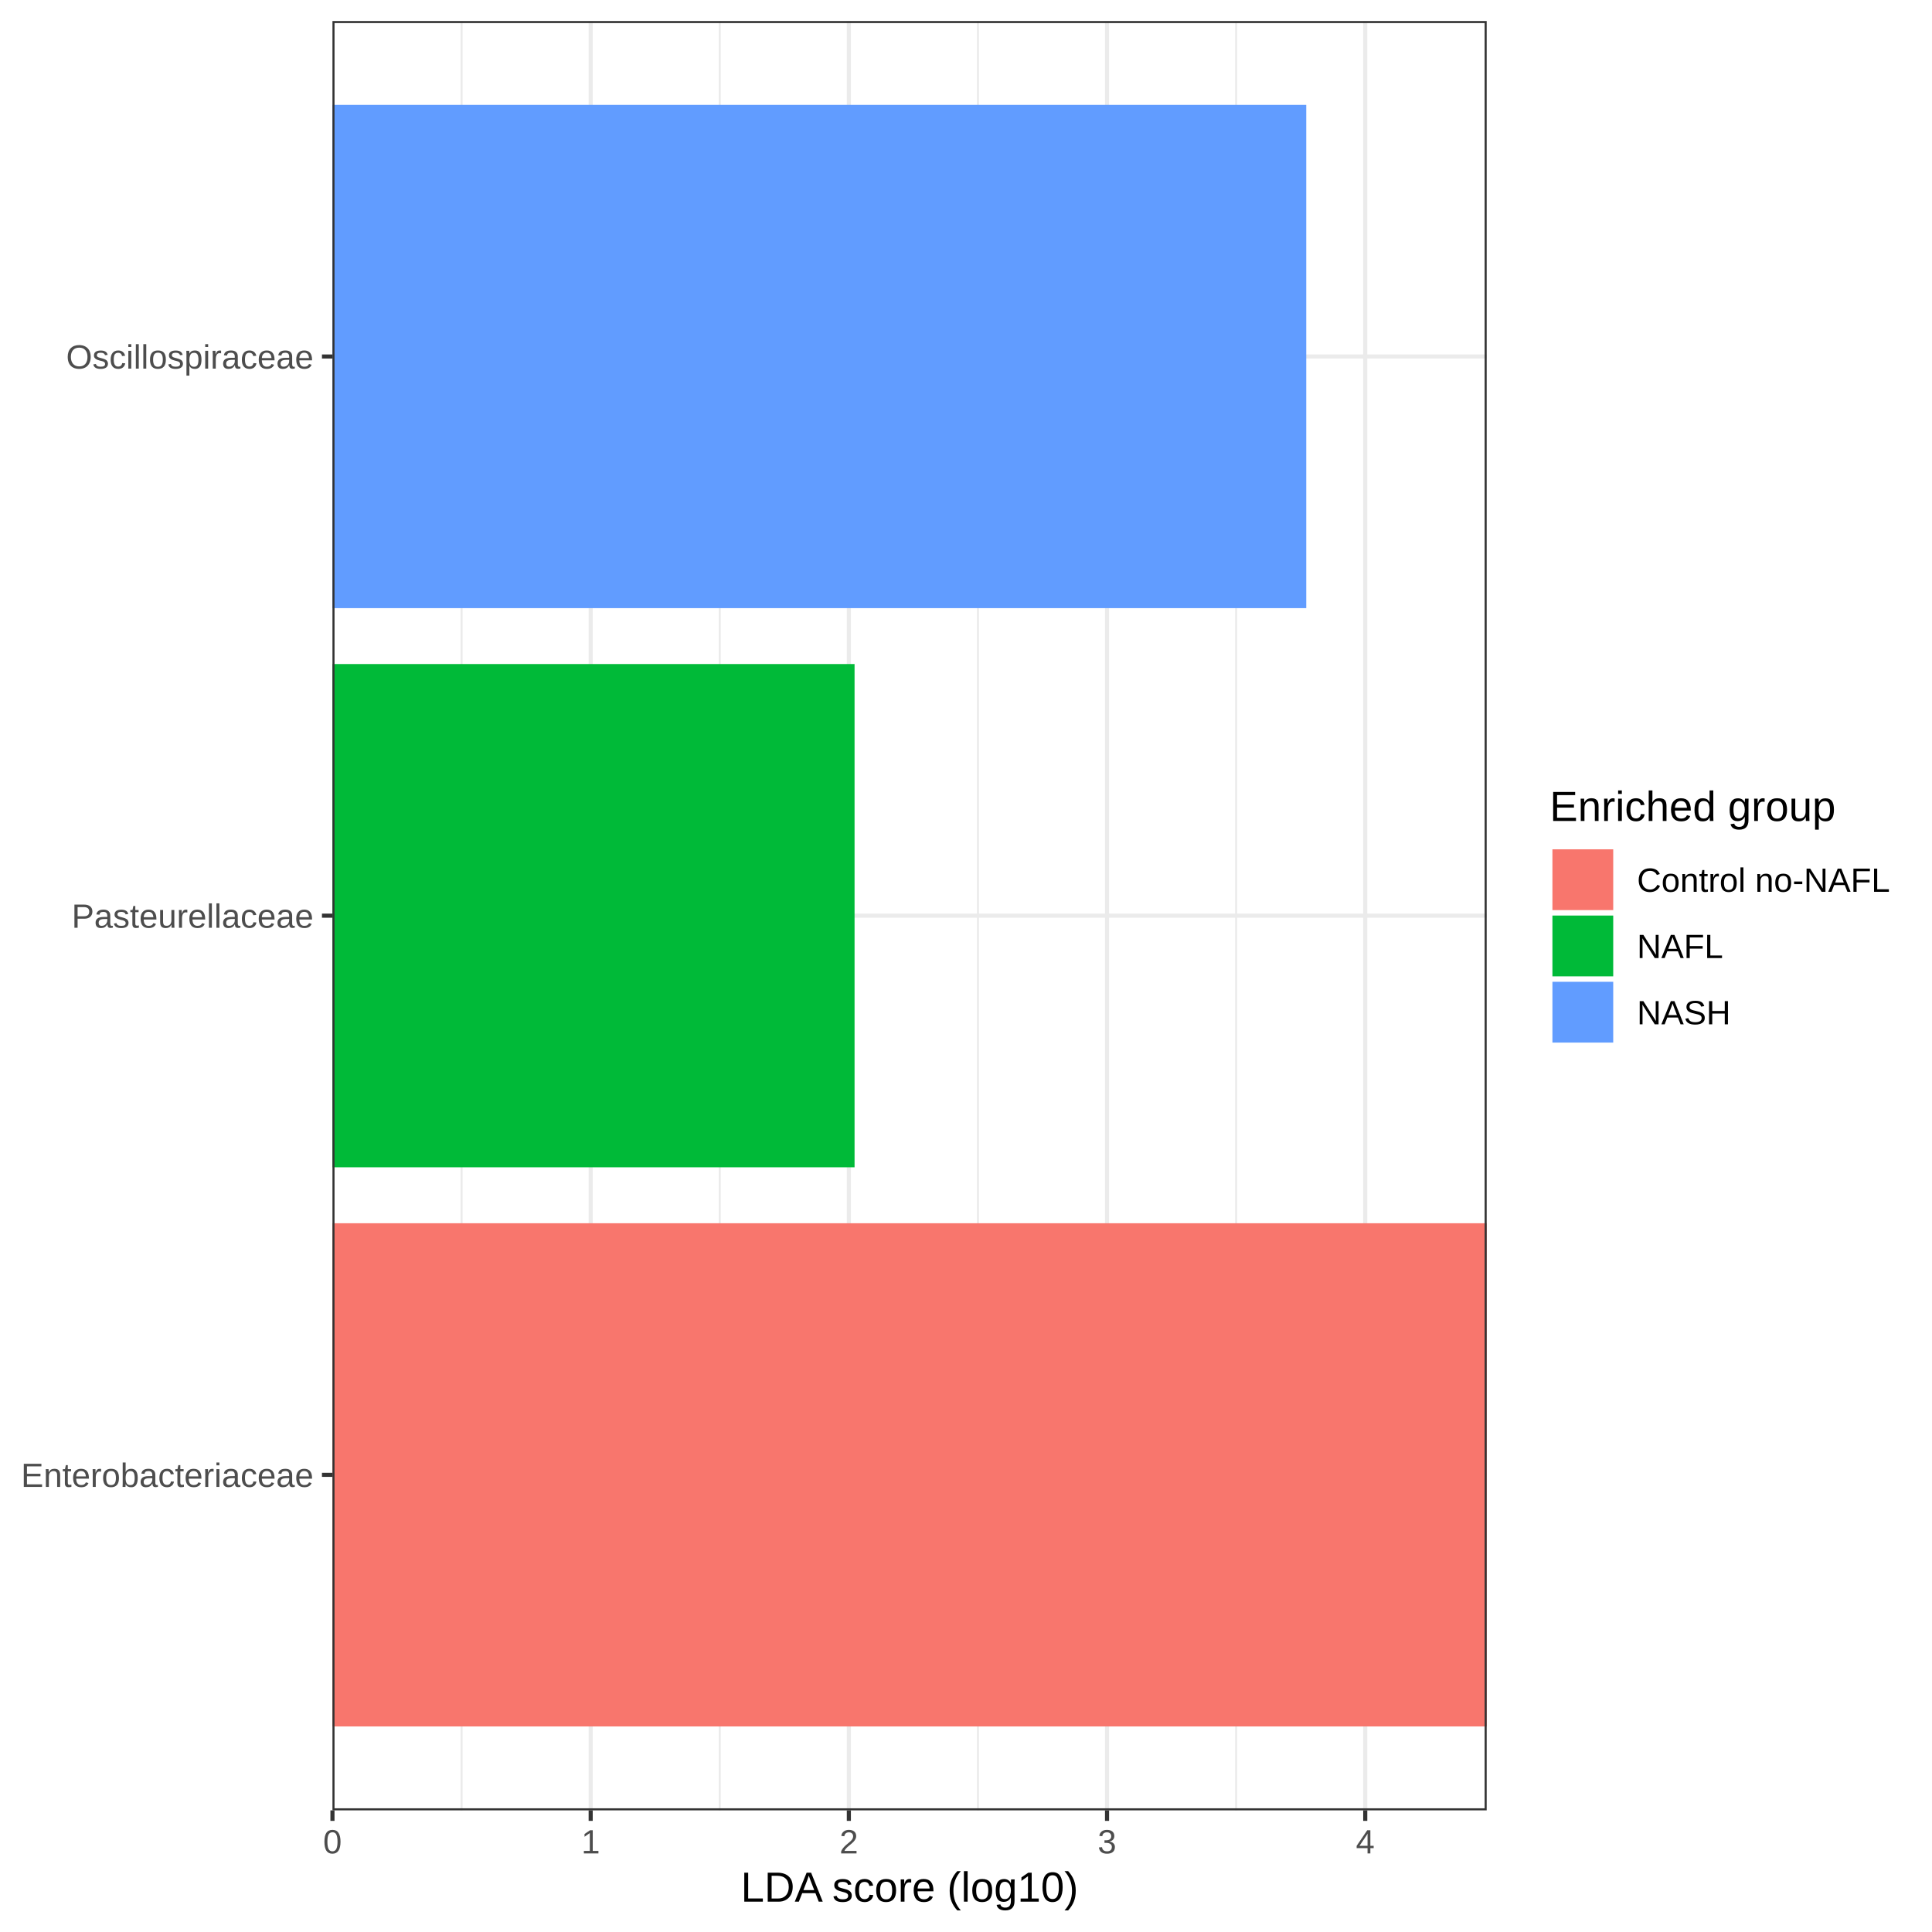
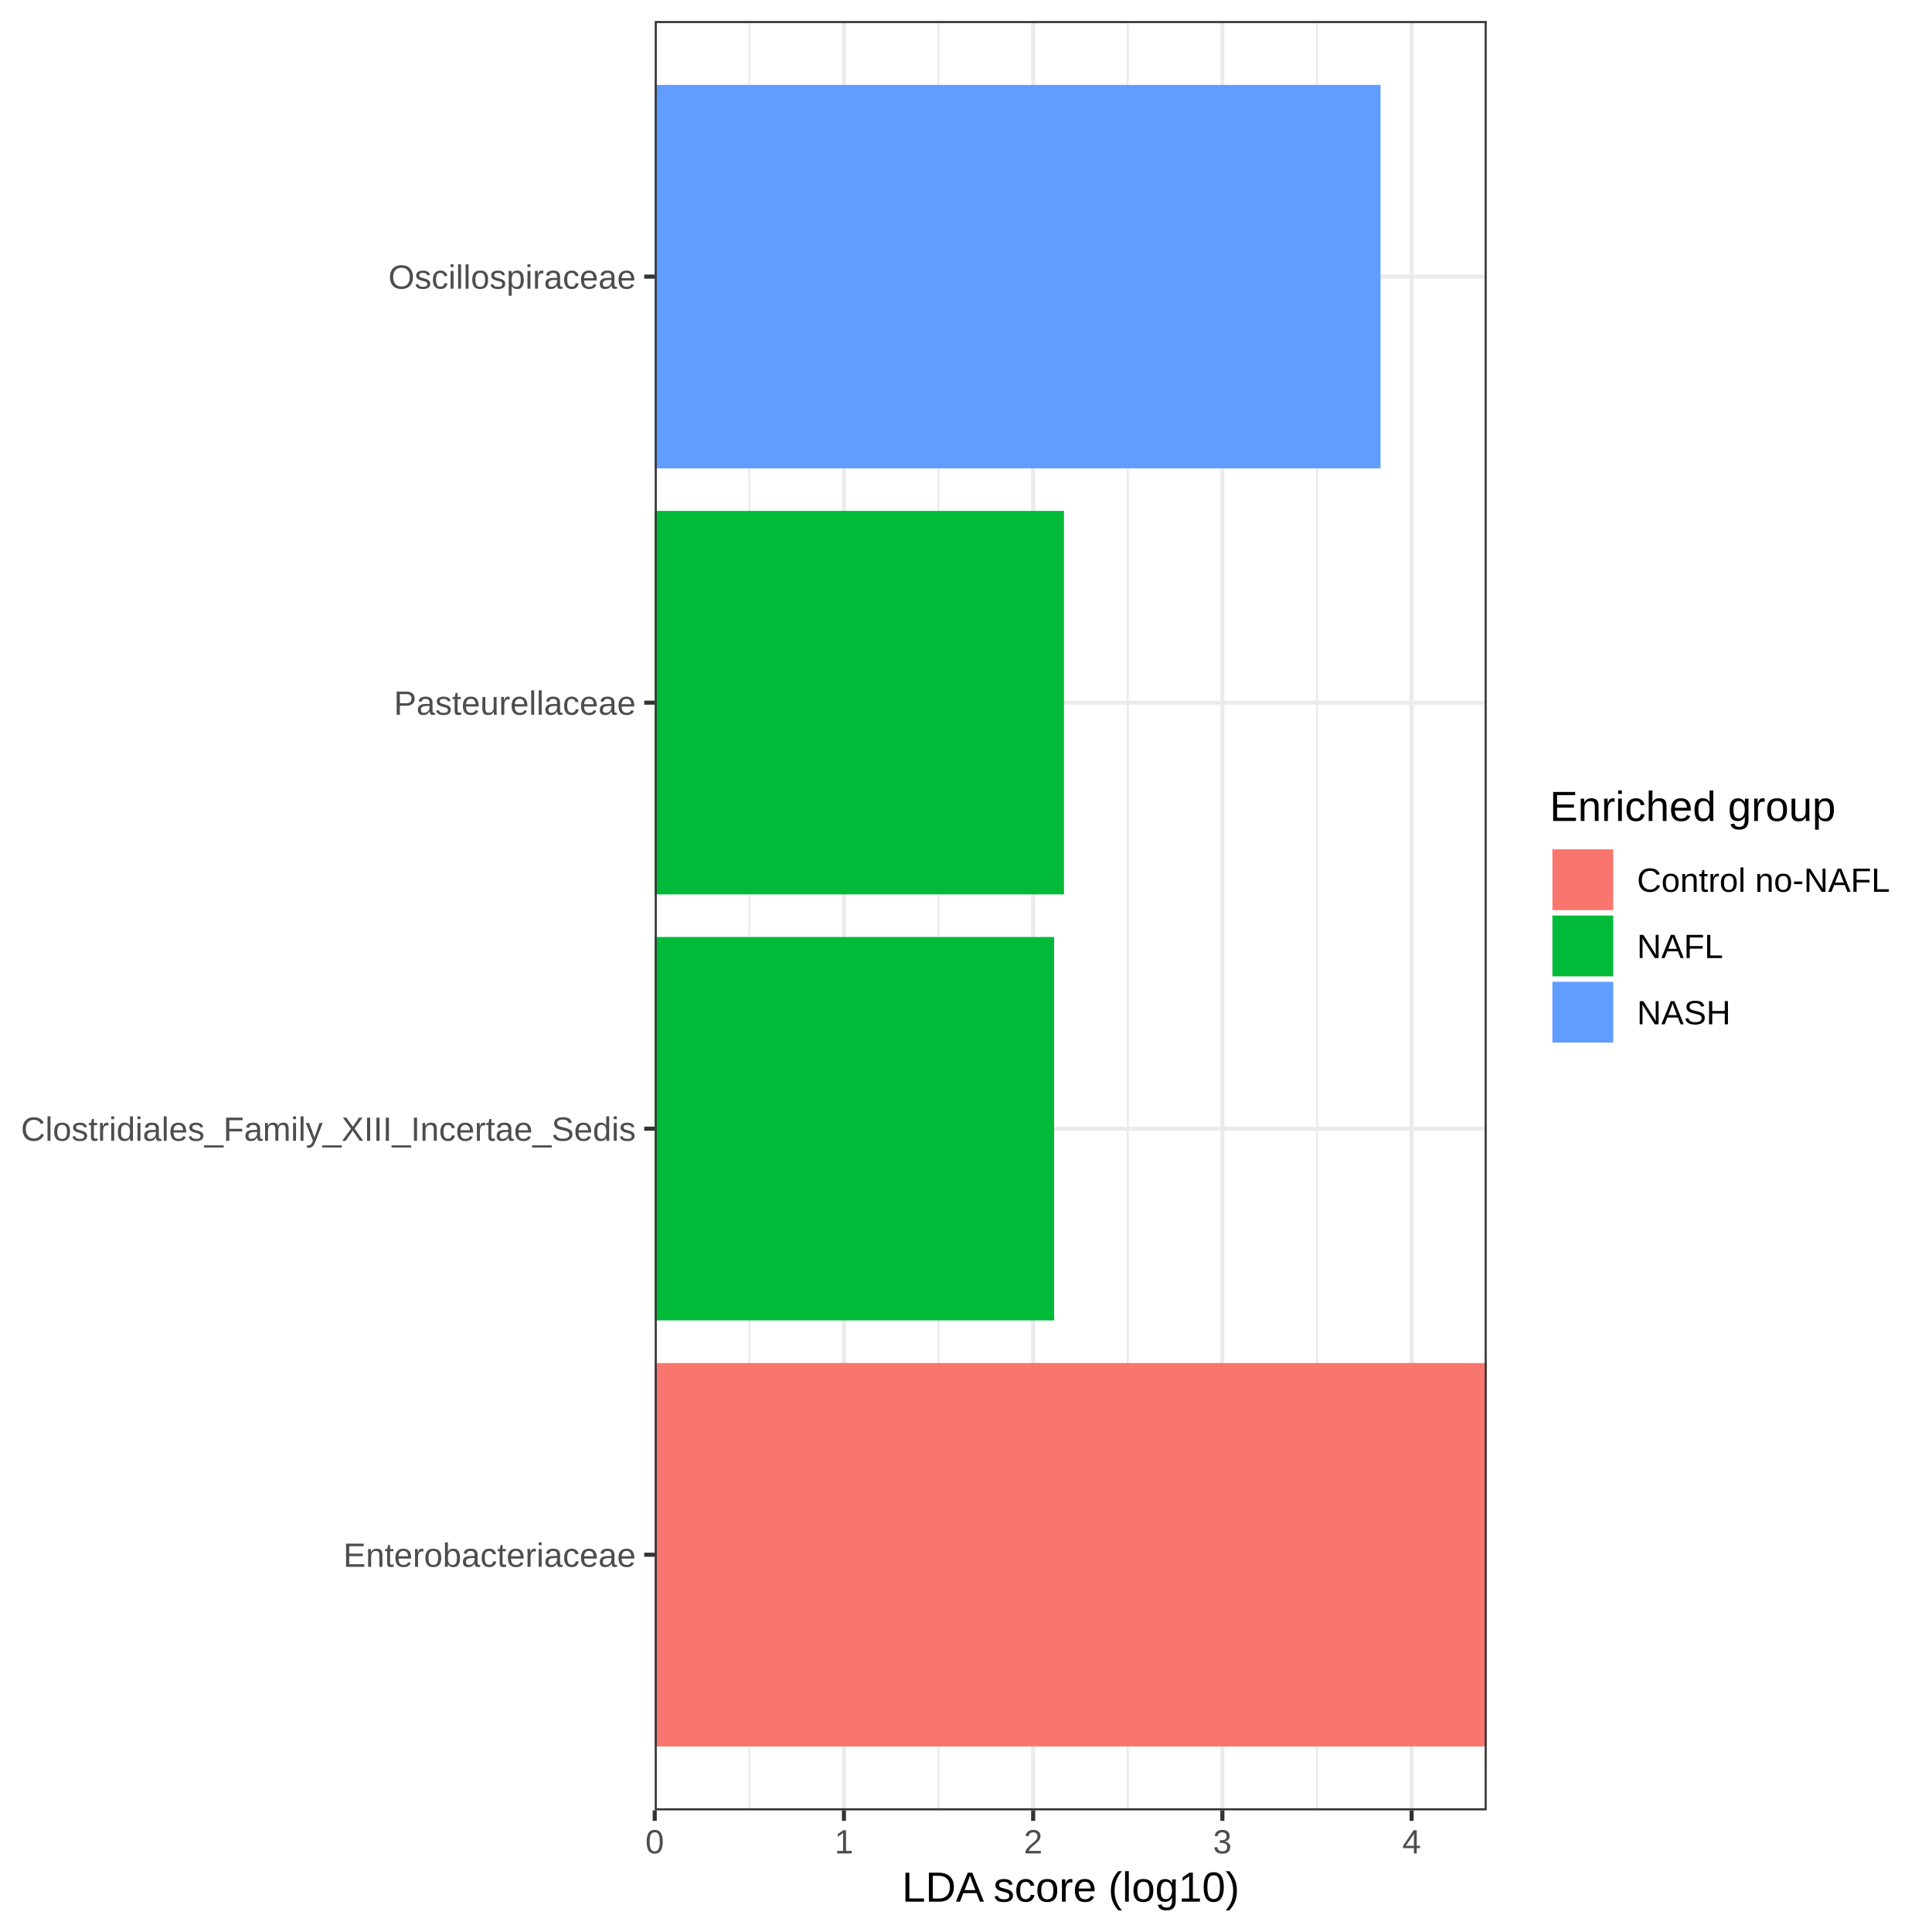
<svg xmlns="http://www.w3.org/2000/svg" class="svglite" width="504.00pt" height="504.00pt" viewBox="0 0 504.00 504.00">
  <defs>
    <style type="text/css">
    .svglite line, .svglite polyline, .svglite polygon, .svglite path, .svglite rect, .svglite circle {
      fill: none;
      stroke: #000000;
      stroke-linecap: round;
      stroke-linejoin: round;
      stroke-miterlimit: 10.00;
    }
    .svglite text {
      white-space: pre;
    }
  </style>
  </defs>
  <rect width="100%" height="100%" style="stroke: none; fill: #FFFFFF;" />
  <defs>
    <clipPath id="cpMC4wMHw1MDQuMDB8MC4wMHw1MDQuMDA=">
      <rect x="0.00" y="0.00" width="504.00" height="504.00" />
    </clipPath>
  </defs>
  <g clip-path="url(#cpMC4wMHw1MDQuMDB8MC4wMHw1MDQuMDA=)">
    <rect x="0.00" y="0.00" width="504.00" height="504.00" style="stroke-width: 1.07; stroke: #FFFFFF; fill: #FFFFFF;" />
  </g>
  <defs>
-     <clipPath id="cpODYuNzN8Mzg3LjgzfDUuNDh8NDcyLjI3">
-       <rect x="86.73" y="5.48" width="301.10" height="466.79" />
+     <clipPath id="cpMTcwLjgwfDM4Ny44M3w1LjQ4fDQ3Mi4yNw==">
+       <rect x="170.80" y="5.48" width="217.04" height="466.79" />
    </clipPath>
  </defs>
-   <g clip-path="url(#cpODYuNzN8Mzg3LjgzfDUuNDh8NDcyLjI3)">
-     <rect x="86.73" y="5.48" width="301.10" height="466.79" style="stroke-width: 1.07; stroke: none; fill: #FFFFFF;" />
-     <polyline points="120.41,472.27 120.41,5.48 " style="stroke-width: 0.53; stroke: #EBEBEB; stroke-linecap: butt;" />
-     <polyline points="187.76,472.27 187.76,5.48 " style="stroke-width: 0.53; stroke: #EBEBEB; stroke-linecap: butt;" />
-     <polyline points="255.12,472.27 255.12,5.48 " style="stroke-width: 0.53; stroke: #EBEBEB; stroke-linecap: butt;" />
-     <polyline points="322.47,472.27 322.47,5.48 " style="stroke-width: 0.53; stroke: #EBEBEB; stroke-linecap: butt;" />
-     <polyline points="86.73,384.74 387.83,384.74 " style="stroke-width: 1.07; stroke: #EBEBEB; stroke-linecap: butt;" />
-     <polyline points="86.73,238.87 387.83,238.87 " style="stroke-width: 1.07; stroke: #EBEBEB; stroke-linecap: butt;" />
-     <polyline points="86.73,93.00 387.83,93.00 " style="stroke-width: 1.07; stroke: #EBEBEB; stroke-linecap: butt;" />
-     <polyline points="86.73,472.27 86.73,5.48 " style="stroke-width: 1.07; stroke: #EBEBEB; stroke-linecap: butt;" />
-     <polyline points="154.09,472.27 154.09,5.48 " style="stroke-width: 1.07; stroke: #EBEBEB; stroke-linecap: butt;" />
-     <polyline points="221.44,472.27 221.44,5.48 " style="stroke-width: 1.07; stroke: #EBEBEB; stroke-linecap: butt;" />
-     <polyline points="288.79,472.27 288.79,5.48 " style="stroke-width: 1.07; stroke: #EBEBEB; stroke-linecap: butt;" />
-     <polyline points="356.15,472.27 356.15,5.48 " style="stroke-width: 1.07; stroke: #EBEBEB; stroke-linecap: butt;" />
-     <rect x="86.73" y="319.10" width="301.10" height="131.28" style="stroke-width: 1.07; stroke: none; stroke-linecap: square; stroke-linejoin: miter; fill: #F8766D;" />
-     <rect x="86.73" y="173.23" width="136.20" height="131.28" style="stroke-width: 1.07; stroke: none; stroke-linecap: square; stroke-linejoin: miter; fill: #00BA38;" />
-     <rect x="86.73" y="27.36" width="254.03" height="131.28" style="stroke-width: 1.07; stroke: none; stroke-linecap: square; stroke-linejoin: miter; fill: #619CFF;" />
-     <rect x="86.73" y="5.48" width="301.10" height="466.79" style="stroke-width: 1.07; stroke: #333333;" />
+   <g clip-path="url(#cpMTcwLjgwfDM4Ny44M3w1LjQ4fDQ3Mi4yNw==)">
+     <rect x="170.80" y="5.48" width="217.04" height="466.79" style="stroke-width: 1.07; stroke: none; fill: #FFFFFF;" />
+     <polyline points="195.48,472.27 195.48,5.48 " style="stroke-width: 0.53; stroke: #EBEBEB; stroke-linecap: butt;" />
+     <polyline points="244.84,472.27 244.84,5.48 " style="stroke-width: 0.53; stroke: #EBEBEB; stroke-linecap: butt;" />
+     <polyline points="294.20,472.27 294.20,5.48 " style="stroke-width: 0.53; stroke: #EBEBEB; stroke-linecap: butt;" />
+     <polyline points="343.57,472.27 343.57,5.48 " style="stroke-width: 0.53; stroke: #EBEBEB; stroke-linecap: butt;" />
+     <polyline points="170.80,405.58 387.83,405.58 " style="stroke-width: 1.07; stroke: #EBEBEB; stroke-linecap: butt;" />
+     <polyline points="170.80,294.44 387.83,294.44 " style="stroke-width: 1.07; stroke: #EBEBEB; stroke-linecap: butt;" />
+     <polyline points="170.80,183.30 387.83,183.30 " style="stroke-width: 1.07; stroke: #EBEBEB; stroke-linecap: butt;" />
+     <polyline points="170.80,72.16 387.83,72.16 " style="stroke-width: 1.07; stroke: #EBEBEB; stroke-linecap: butt;" />
+     <polyline points="170.80,472.27 170.80,5.48 " style="stroke-width: 1.07; stroke: #EBEBEB; stroke-linecap: butt;" />
+     <polyline points="220.16,472.27 220.16,5.48 " style="stroke-width: 1.07; stroke: #EBEBEB; stroke-linecap: butt;" />
+     <polyline points="269.52,472.27 269.52,5.48 " style="stroke-width: 1.07; stroke: #EBEBEB; stroke-linecap: butt;" />
+     <polyline points="318.88,472.27 318.88,5.48 " style="stroke-width: 1.07; stroke: #EBEBEB; stroke-linecap: butt;" />
+     <polyline points="368.25,472.27 368.25,5.48 " style="stroke-width: 1.07; stroke: #EBEBEB; stroke-linecap: butt;" />
+     <rect x="170.80" y="355.57" width="217.04" height="100.03" style="stroke-width: 1.07; stroke: none; stroke-linecap: square; stroke-linejoin: miter; fill: #F8766D;" />
+     <rect x="170.80" y="244.43" width="104.18" height="100.03" style="stroke-width: 1.07; stroke: none; stroke-linecap: square; stroke-linejoin: miter; fill: #00BA38;" />
+     <rect x="170.80" y="133.29" width="106.76" height="100.03" style="stroke-width: 1.07; stroke: none; stroke-linecap: square; stroke-linejoin: miter; fill: #00BA38;" />
+     <rect x="170.80" y="22.15" width="189.34" height="100.03" style="stroke-width: 1.07; stroke: none; stroke-linecap: square; stroke-linejoin: miter; fill: #619CFF;" />
+     <rect x="170.80" y="5.48" width="217.04" height="466.79" style="stroke-width: 1.07; stroke: #333333;" />
  </g>
  <g clip-path="url(#cpMC4wMHw1MDQuMDB8MC4wMHw1MDQuMDA=)">
-     <text x="81.80" y="387.90" text-anchor="end" style="font-size: 8.80px;fill: #4D4D4D; font-family: &quot;Arial&quot;;" textLength="76.32px" lengthAdjust="spacingAndGlyphs">Enterobacteriaceae</text>
-     <text x="81.80" y="242.03" text-anchor="end" style="font-size: 8.80px;fill: #4D4D4D; font-family: &quot;Arial&quot;;" textLength="63.11px" lengthAdjust="spacingAndGlyphs">Pasteurellaceae</text>
-     <text x="81.80" y="96.16" text-anchor="end" style="font-size: 8.80px;fill: #4D4D4D; font-family: &quot;Arial&quot;;" textLength="64.55px" lengthAdjust="spacingAndGlyphs">Oscillospiraceae</text>
-     <polyline points="83.99,384.74 86.73,384.74 " style="stroke-width: 1.07; stroke: #333333; stroke-linecap: butt;" />
-     <polyline points="83.99,238.87 86.73,238.87 " style="stroke-width: 1.07; stroke: #333333; stroke-linecap: butt;" />
-     <polyline points="83.99,93.00 86.73,93.00 " style="stroke-width: 1.07; stroke: #333333; stroke-linecap: butt;" />
-     <polyline points="86.73,475.01 86.73,472.27 " style="stroke-width: 1.07; stroke: #333333; stroke-linecap: butt;" />
-     <polyline points="154.09,475.01 154.09,472.27 " style="stroke-width: 1.07; stroke: #333333; stroke-linecap: butt;" />
-     <polyline points="221.44,475.01 221.44,472.27 " style="stroke-width: 1.07; stroke: #333333; stroke-linecap: butt;" />
-     <polyline points="288.79,475.01 288.79,472.27 " style="stroke-width: 1.07; stroke: #333333; stroke-linecap: butt;" />
-     <polyline points="356.15,475.01 356.15,472.27 " style="stroke-width: 1.07; stroke: #333333; stroke-linecap: butt;" />
-     <text x="86.73" y="483.50" text-anchor="middle" style="font-size: 8.80px;fill: #4D4D4D; font-family: &quot;Arial&quot;;" textLength="4.90px" lengthAdjust="spacingAndGlyphs">0</text>
-     <text x="154.09" y="483.50" text-anchor="middle" style="font-size: 8.80px;fill: #4D4D4D; font-family: &quot;Arial&quot;;" textLength="4.90px" lengthAdjust="spacingAndGlyphs">1</text>
-     <text x="221.44" y="483.50" text-anchor="middle" style="font-size: 8.80px;fill: #4D4D4D; font-family: &quot;Arial&quot;;" textLength="4.90px" lengthAdjust="spacingAndGlyphs">2</text>
-     <text x="288.79" y="483.50" text-anchor="middle" style="font-size: 8.80px;fill: #4D4D4D; font-family: &quot;Arial&quot;;" textLength="4.90px" lengthAdjust="spacingAndGlyphs">3</text>
-     <text x="356.15" y="483.50" text-anchor="middle" style="font-size: 8.80px;fill: #4D4D4D; font-family: &quot;Arial&quot;;" textLength="4.90px" lengthAdjust="spacingAndGlyphs">4</text>
-     <text x="237.28" y="496.09" text-anchor="middle" style="font-size: 11.00px; font-family: &quot;Arial&quot;;" textLength="88.66px" lengthAdjust="spacingAndGlyphs">LDA score (log10)</text>
+     <text x="165.87" y="408.74" text-anchor="end" style="font-size: 8.80px;fill: #4D4D4D; font-family: &quot;Arial&quot;;" textLength="76.32px" lengthAdjust="spacingAndGlyphs">Enterobacteriaceae</text>
+     <text x="165.87" y="297.60" text-anchor="end" style="font-size: 8.80px;fill: #4D4D4D; font-family: &quot;Arial&quot;;" textLength="160.39px" lengthAdjust="spacingAndGlyphs">Clostridiales_Family_XIII_Incertae_Sedis</text>
+     <text x="165.87" y="186.46" text-anchor="end" style="font-size: 8.80px;fill: #4D4D4D; font-family: &quot;Arial&quot;;" textLength="63.11px" lengthAdjust="spacingAndGlyphs">Pasteurellaceae</text>
+     <text x="165.87" y="75.32" text-anchor="end" style="font-size: 8.80px;fill: #4D4D4D; font-family: &quot;Arial&quot;;" textLength="64.55px" lengthAdjust="spacingAndGlyphs">Oscillospiraceae</text>
+     <polyline points="168.06,405.58 170.80,405.58 " style="stroke-width: 1.07; stroke: #333333; stroke-linecap: butt;" />
+     <polyline points="168.06,294.44 170.80,294.44 " style="stroke-width: 1.07; stroke: #333333; stroke-linecap: butt;" />
+     <polyline points="168.06,183.30 170.80,183.30 " style="stroke-width: 1.07; stroke: #333333; stroke-linecap: butt;" />
+     <polyline points="168.06,72.16 170.80,72.16 " style="stroke-width: 1.07; stroke: #333333; stroke-linecap: butt;" />
+     <polyline points="170.80,475.01 170.80,472.27 " style="stroke-width: 1.07; stroke: #333333; stroke-linecap: butt;" />
+     <polyline points="220.16,475.01 220.16,472.27 " style="stroke-width: 1.07; stroke: #333333; stroke-linecap: butt;" />
+     <polyline points="269.52,475.01 269.52,472.27 " style="stroke-width: 1.07; stroke: #333333; stroke-linecap: butt;" />
+     <polyline points="318.88,475.01 318.88,472.27 " style="stroke-width: 1.07; stroke: #333333; stroke-linecap: butt;" />
+     <polyline points="368.25,475.01 368.25,472.27 " style="stroke-width: 1.07; stroke: #333333; stroke-linecap: butt;" />
+     <text x="170.80" y="483.50" text-anchor="middle" style="font-size: 8.80px;fill: #4D4D4D; font-family: &quot;Arial&quot;;" textLength="4.90px" lengthAdjust="spacingAndGlyphs">0</text>
+     <text x="220.16" y="483.50" text-anchor="middle" style="font-size: 8.80px;fill: #4D4D4D; font-family: &quot;Arial&quot;;" textLength="4.90px" lengthAdjust="spacingAndGlyphs">1</text>
+     <text x="269.52" y="483.50" text-anchor="middle" style="font-size: 8.80px;fill: #4D4D4D; font-family: &quot;Arial&quot;;" textLength="4.90px" lengthAdjust="spacingAndGlyphs">2</text>
+     <text x="318.88" y="483.50" text-anchor="middle" style="font-size: 8.80px;fill: #4D4D4D; font-family: &quot;Arial&quot;;" textLength="4.90px" lengthAdjust="spacingAndGlyphs">3</text>
+     <text x="368.25" y="483.50" text-anchor="middle" style="font-size: 8.80px;fill: #4D4D4D; font-family: &quot;Arial&quot;;" textLength="4.90px" lengthAdjust="spacingAndGlyphs">4</text>
+     <text x="279.32" y="496.09" text-anchor="middle" style="font-size: 11.00px; font-family: &quot;Arial&quot;;" textLength="88.66px" lengthAdjust="spacingAndGlyphs">LDA score (log10)</text>
    <rect x="398.79" y="199.57" width="99.73" height="78.60" style="stroke-width: 1.07; stroke: none; fill: #FFFFFF;" />
    <text x="404.27" y="214.16" style="font-size: 11.00px; font-family: &quot;Arial&quot;;" textLength="74.62px" lengthAdjust="spacingAndGlyphs">Enriched group</text>
    <rect x="404.27" y="220.85" width="17.28" height="17.28" style="stroke-width: 1.07; stroke: none; fill: #FFFFFF;" />
    <rect x="404.98" y="221.56" width="15.86" height="15.86" style="stroke-width: 1.07; stroke: none; stroke-linecap: square; stroke-linejoin: miter; fill: #F8766D;" />
    <rect x="404.27" y="238.13" width="17.28" height="17.28" style="stroke-width: 1.07; stroke: none; fill: #FFFFFF;" />
    <rect x="404.98" y="238.84" width="15.86" height="15.86" style="stroke-width: 1.07; stroke: none; stroke-linecap: square; stroke-linejoin: miter; fill: #00BA38;" />
    <rect x="404.27" y="255.41" width="17.28" height="17.28" style="stroke-width: 1.07; stroke: none; fill: #FFFFFF;" />
    <rect x="404.98" y="256.12" width="15.86" height="15.86" style="stroke-width: 1.07; stroke: none; stroke-linecap: square; stroke-linejoin: miter; fill: #619CFF;" />
    <text x="427.03" y="232.65" style="font-size: 8.80px; font-family: &quot;Arial&quot;;" textLength="66.01px" lengthAdjust="spacingAndGlyphs">Control no-NAFL</text>
    <text x="427.03" y="249.93" style="font-size: 8.80px; font-family: &quot;Arial&quot;;" textLength="22.49px" lengthAdjust="spacingAndGlyphs">NAFL</text>
    <text x="427.03" y="267.21" style="font-size: 8.80px; font-family: &quot;Arial&quot;;" textLength="24.44px" lengthAdjust="spacingAndGlyphs">NASH</text>
  </g>
</svg>
